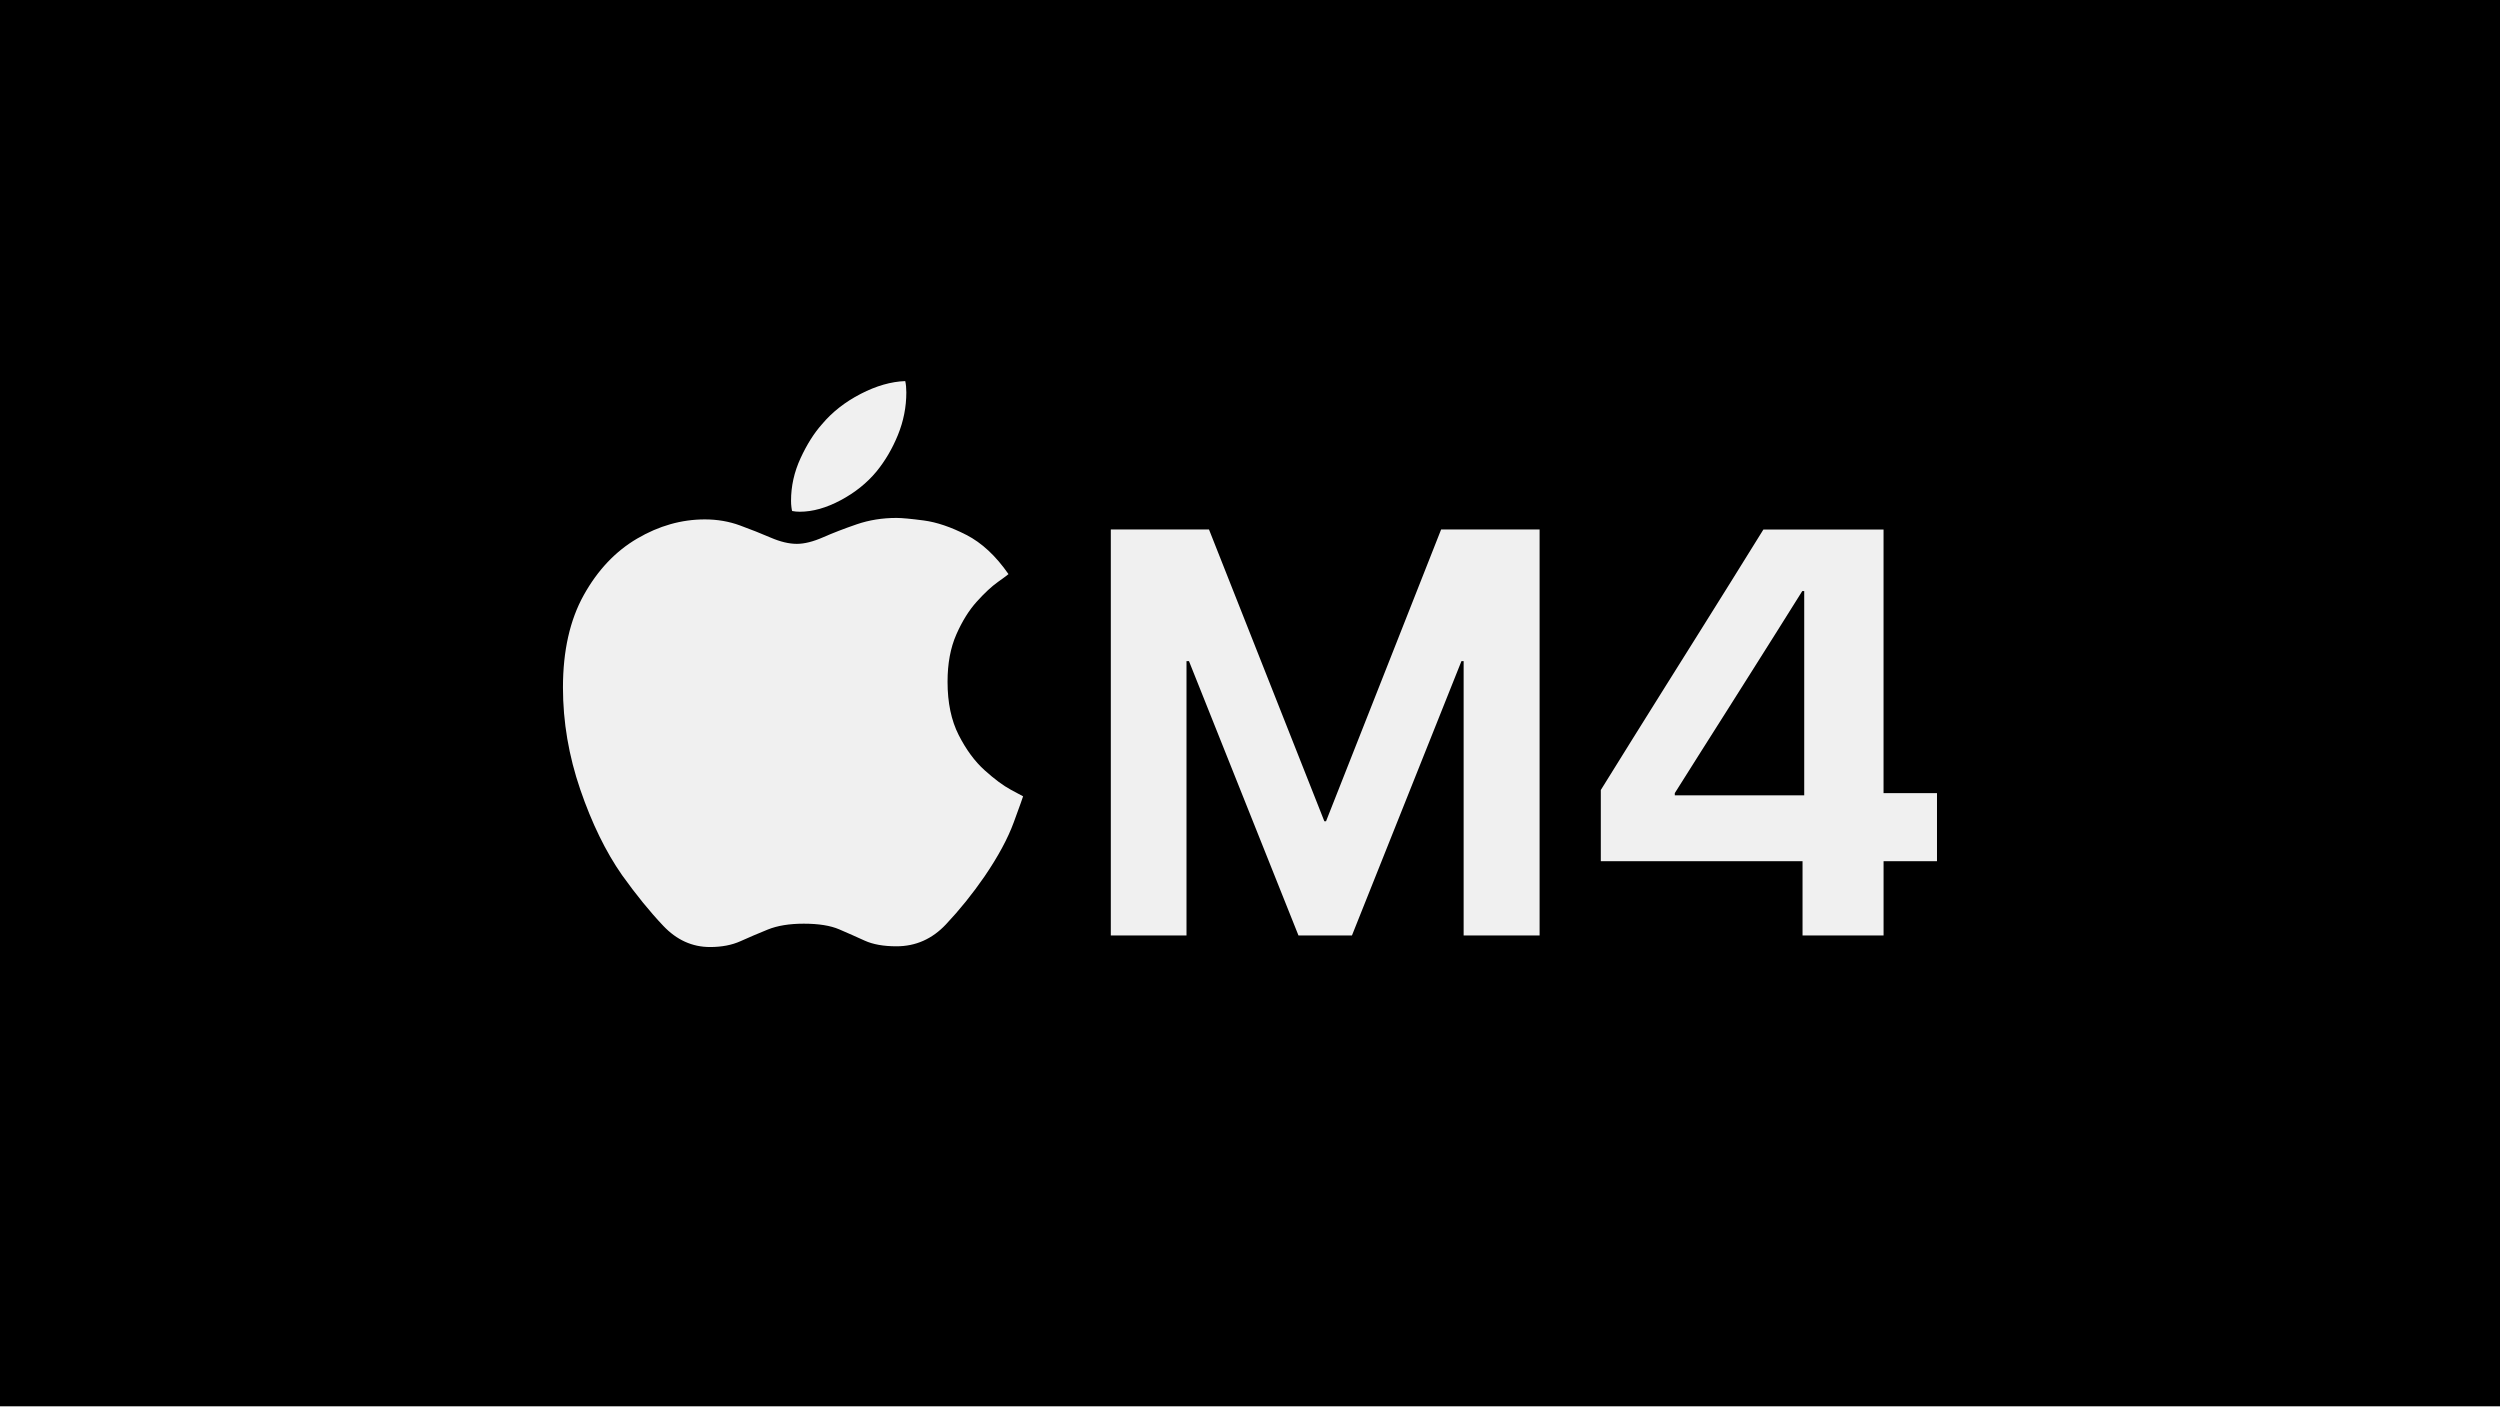
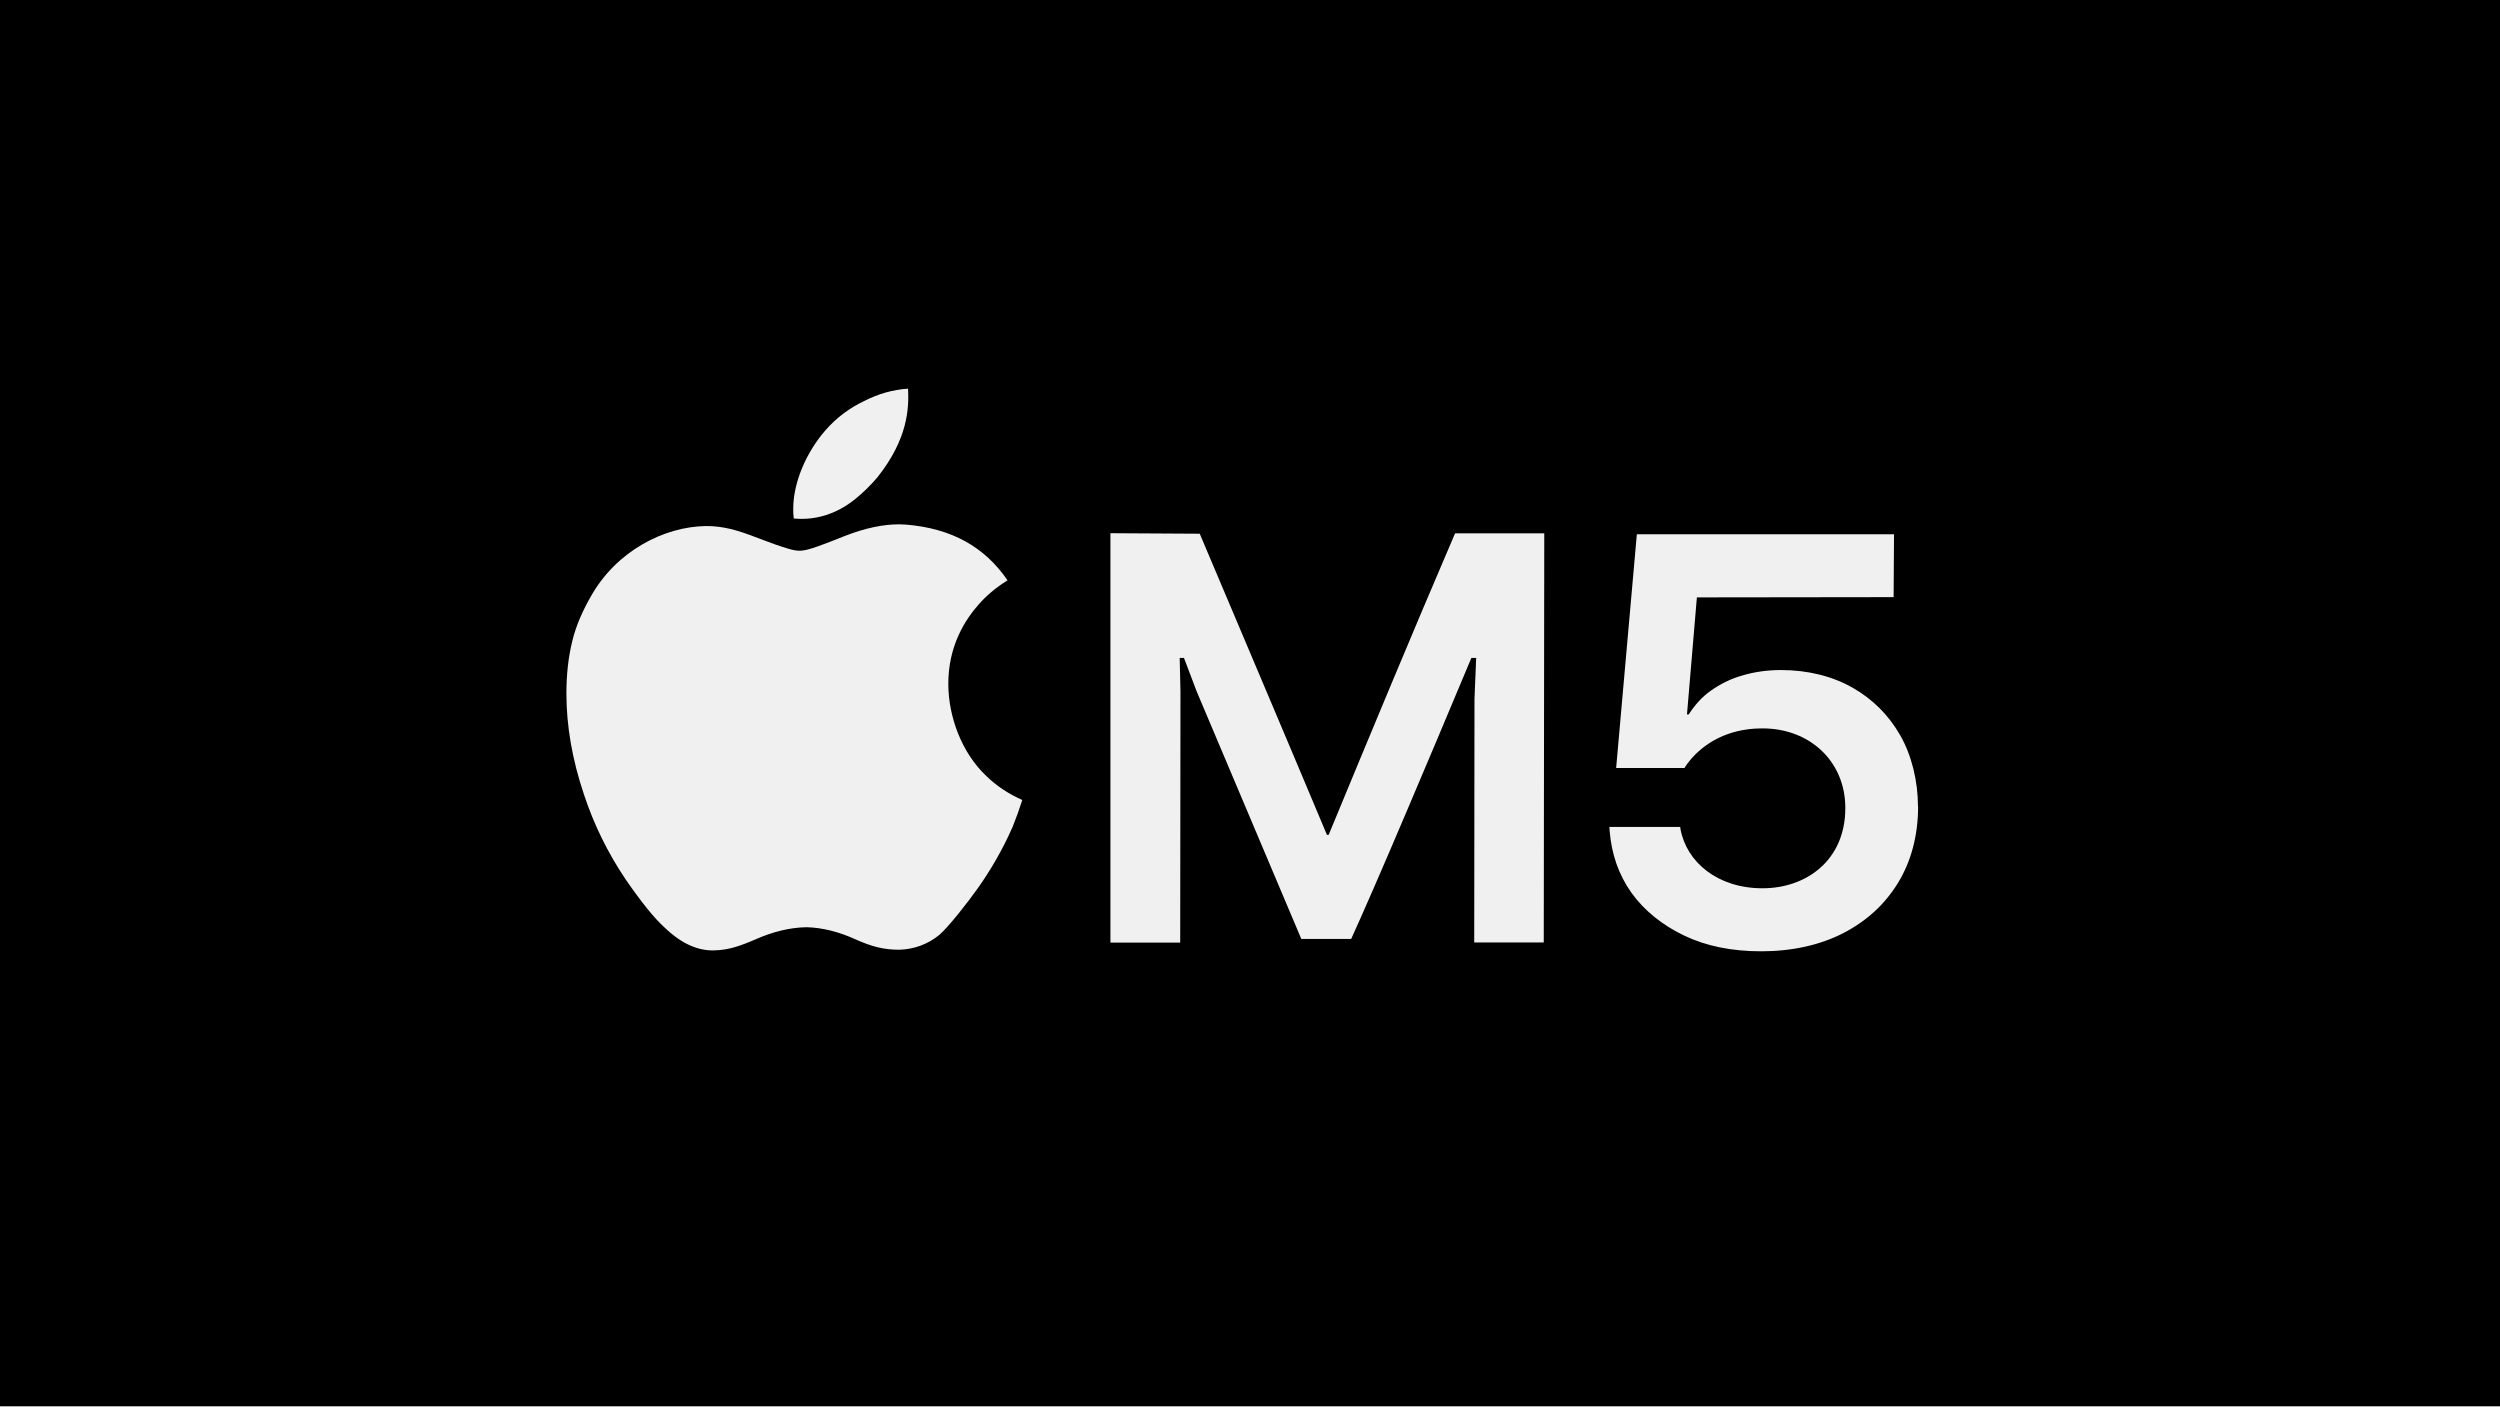
- <svg xmlns="http://www.w3.org/2000/svg" width="1920" height="1080" viewBox="0 0 1920 1080" fill="none">
-   <g clip-path="url(#clip0_9665_188)">
-     <path d="M1364.68 484.97C1358.2 495.27 1351.68 505.61 1345.12 515.98C1338.56 526.35 1332.01 536.72 1325.46 547.09C1318.9 557.46 1312.35 567.8 1305.8 578.1C1299.24 588.4 1292.73 598.74 1286.24 609.11V610.84H1385.64V453.96H1384.13C1377.65 464.33 1371.16 474.67 1364.68 484.97Z" fill="black" />
-     <path d="M0 0V1080H1920V0H0ZM614.8 351.95C619.66 341.4 625.17 332.66 631.33 325.75C639.18 316.41 649.08 308.66 661.03 302.49C672.98 296.32 684.38 293.06 695.22 292.68C695.78 295.11 696.06 298 696.06 301.37C696.06 312.58 693.91 323.46 689.62 334.02C685.32 344.58 679.81 353.96 673.09 362.18C665.8 370.96 656.65 378.3 645.63 384.18C634.61 390.06 624.15 393.01 614.24 393.01C612.18 393.01 610.22 392.83 608.36 392.45C608.17 391.89 607.98 390.86 607.8 389.37C607.61 387.88 607.52 386.29 607.52 384.6C607.51 373.39 609.94 362.51 614.8 351.95ZM778.59 631.48C774.01 644 766.49 657.92 756.03 673.24C746.87 686.51 737.02 698.74 726.46 709.95C715.9 721.16 703.25 726.76 688.49 726.76C678.59 726.76 670.46 725.31 664.11 722.42C657.76 719.52 651.22 716.63 644.49 713.73C637.76 710.84 628.7 709.39 617.31 709.39C606.28 709.39 597.08 710.89 589.71 713.87C582.33 716.86 575.32 719.85 568.69 722.84C562.06 725.83 554.26 727.32 545.29 727.32C531.65 727.32 519.69 721.9 509.42 711.07C499.14 700.24 488.59 687.25 477.75 672.12C465.23 654.18 454.53 632.28 445.66 606.4C436.79 580.53 432.35 554.42 432.35 528.08C432.35 499.87 437.67 476.19 448.32 457.04C458.97 437.89 472.65 423.41 489.37 413.61C506.09 403.8 523.42 398.9 541.35 398.9C550.88 398.9 559.84 400.44 568.25 403.52C576.66 406.6 584.55 409.73 591.93 412.91C599.31 416.09 605.99 417.68 611.97 417.68C617.76 417.68 624.48 416 632.15 412.63C639.81 409.27 648.4 405.95 657.93 402.68C667.46 399.41 677.64 397.77 688.48 397.77C692.59 397.77 699.59 398.43 709.5 399.73C719.4 401.04 730.28 404.73 742.15 410.8C754.01 416.87 764.8 426.91 774.52 440.92C773.96 441.48 771.25 443.49 766.39 446.95C761.53 450.41 756.11 455.45 750.14 462.08C744.16 468.71 738.93 477.12 734.45 487.3C729.97 497.48 727.72 509.58 727.72 523.59C727.72 539.66 730.57 553.29 736.27 564.5C741.97 575.71 748.6 584.72 756.17 591.54C763.74 598.36 770.46 603.36 776.35 606.53C782.23 609.71 785.36 611.39 785.74 611.57C785.55 612.33 783.17 618.97 778.59 631.48ZM1182.41 718.44H1124.07V507.77H1122.38L1038.29 718.45H997.23L913.14 507.77H911.23V718.45H853.1V406.65H928.51L1017.1 630.72H1018.4L1106.78 406.65H1182.41V718.44ZM1487.63 661.4H1446.58V718.45H1384.35V661.4H1229.42V606.73C1237.63 593.48 1245.91 580.15 1254.27 566.76C1262.62 553.36 1270.98 540 1279.33 526.68C1287.68 513.36 1296.04 500.03 1304.39 486.71C1312.74 473.39 1321.1 460.03 1329.45 446.63C1337.8 433.23 1346.09 419.91 1354.3 406.66H1446.56V609.13H1487.61V661.4H1487.63Z" fill="black" />
-   </g>
-   <defs>
-     <clipPath id="clip0_9665_188">
-       <rect width="1920" height="1080" fill="white" />
-     </clipPath>
-   </defs>
+ <svg xmlns="http://www.w3.org/2000/svg" version="1.1" id="Layer_1" x="0px" y="0px" viewBox="0 0 1920 1080" style="enable-background:new 0 0 1920 1080;" xml:space="preserve">
+   <path d="M0,0v1080h1920V0H0z M634,330.4c8.3-9.5,18.4-17.1,29.7-22.4c10.5-5.4,22-8.8,33.7-9.5c0.7,15,0,38.3-23.4,67.9  c-5.4,6.4-11.2,12-17.1,16.8c-14.3,11.6-30.6,16.6-47.3,15c-0.3-2.7-0.5-5.2-0.4-7.9C609.4,369.8,619.5,347,634,330.4z M777.7,635  c-8.1,18.5-17.5,34-26.2,46.4c-8.6,12.2-23.5,31-30,36.5c-9,7.5-20,11.2-30.9,11.5c-12.1,0-21.5-2.5-34.3-8.3  c-11.6-5.2-24.2-8.7-36.9-9c-13,0.2-26.3,3.7-38.4,9c-12.9,5.6-21.5,8.5-32.4,8.8c-12.6,0.4-25.3-5.2-37.9-17.3  c-8.1-7.2-18.1-19.7-30.2-37.2c-13.6-20.2-24.4-42.1-32-65.2c-9-26.7-13.5-52.6-13.5-77.7c0-14.5,1.5-28,4.6-40.5  c3-12.2,8.2-23.5,14.1-33.8c19.5-34.9,56.2-53.8,88.6-54.2c12.6,0,23.4,2.8,39.7,9.2c9.2,3.5,16.9,6.3,22.7,8  c8.3,2.4,10.9,2.8,23.4-1.6c5.4-1.9,12.3-4.6,20.8-8c15.6-6.1,29.4-8.9,41.2-8.9h0.7c1.7,0,3.3,0.1,5,0.2  c35.1,2.9,60.4,17.1,78,42.8c-9.4,5.8-16.5,12.1-22,18.3c-9.8,11.1-23.8,31.3-23.5,62.2c0.3,24.2,10,51.5,29,69.6  c8.4,8.2,17.4,13.9,27.8,18.6C783,621.1,780.3,628.6,777.7,635z M1185.6,723.8h-53.4l0.2-186.9l1.3-31.6h-3.7  c-18.9,45.1-34.8,82.9-48.1,114.1c-21.3,50.2-35.7,83.1-44.2,101.7h-38.3l-80.4-190.2l-9.7-25.6H906l0.6,25.7l-0.2,192.9h-53.6  V409.5l68.6,0.4c32.7,77.4,65.2,153.8,97.7,231.3h1.3c32.1-77.6,64-154.5,97.1-231.6h68.5L1185.6,723.8z M1473.1,619.5  c0,22-5.3,42-15.4,58.5c-10.1,16.5-24,29.3-42,38.6c-17.8,9.2-39.4,14-63.1,14c-22.3,0-42-3.9-59-12c-16.9-8.1-30.7-19.1-40.7-33  c-9.9-14-15.3-29.9-16.7-47.6l-0.2-2.9h54.4l0.2,1.6c4.6,25.2,28.3,45.5,63,45.5c33.9,0,63.6-21.7,63.6-61.5v-0.4  c0-34.8-26.5-60.9-63.7-60.9c-7,0-16.3,0.8-26.1,4.2c-22.8,7.9-32.9,24.8-33.7,26.2h-52.5l15.9-179.5h197.5l-0.3,48.3l-151.1,0.2  l-7.6,89.9h1.3c4.7-7.2,10.1-13.4,17.2-18.4c7.2-5,14.8-8.9,23.9-11.5c9.3-2.8,19.3-4.2,29.9-4.2c20.4,0,39.3,4.7,54.8,13.5  c15.6,8.9,27.7,21,36.6,36.5c8.9,15.4,13.7,35.6,13.7,54.6V619.5z" />
</svg>
